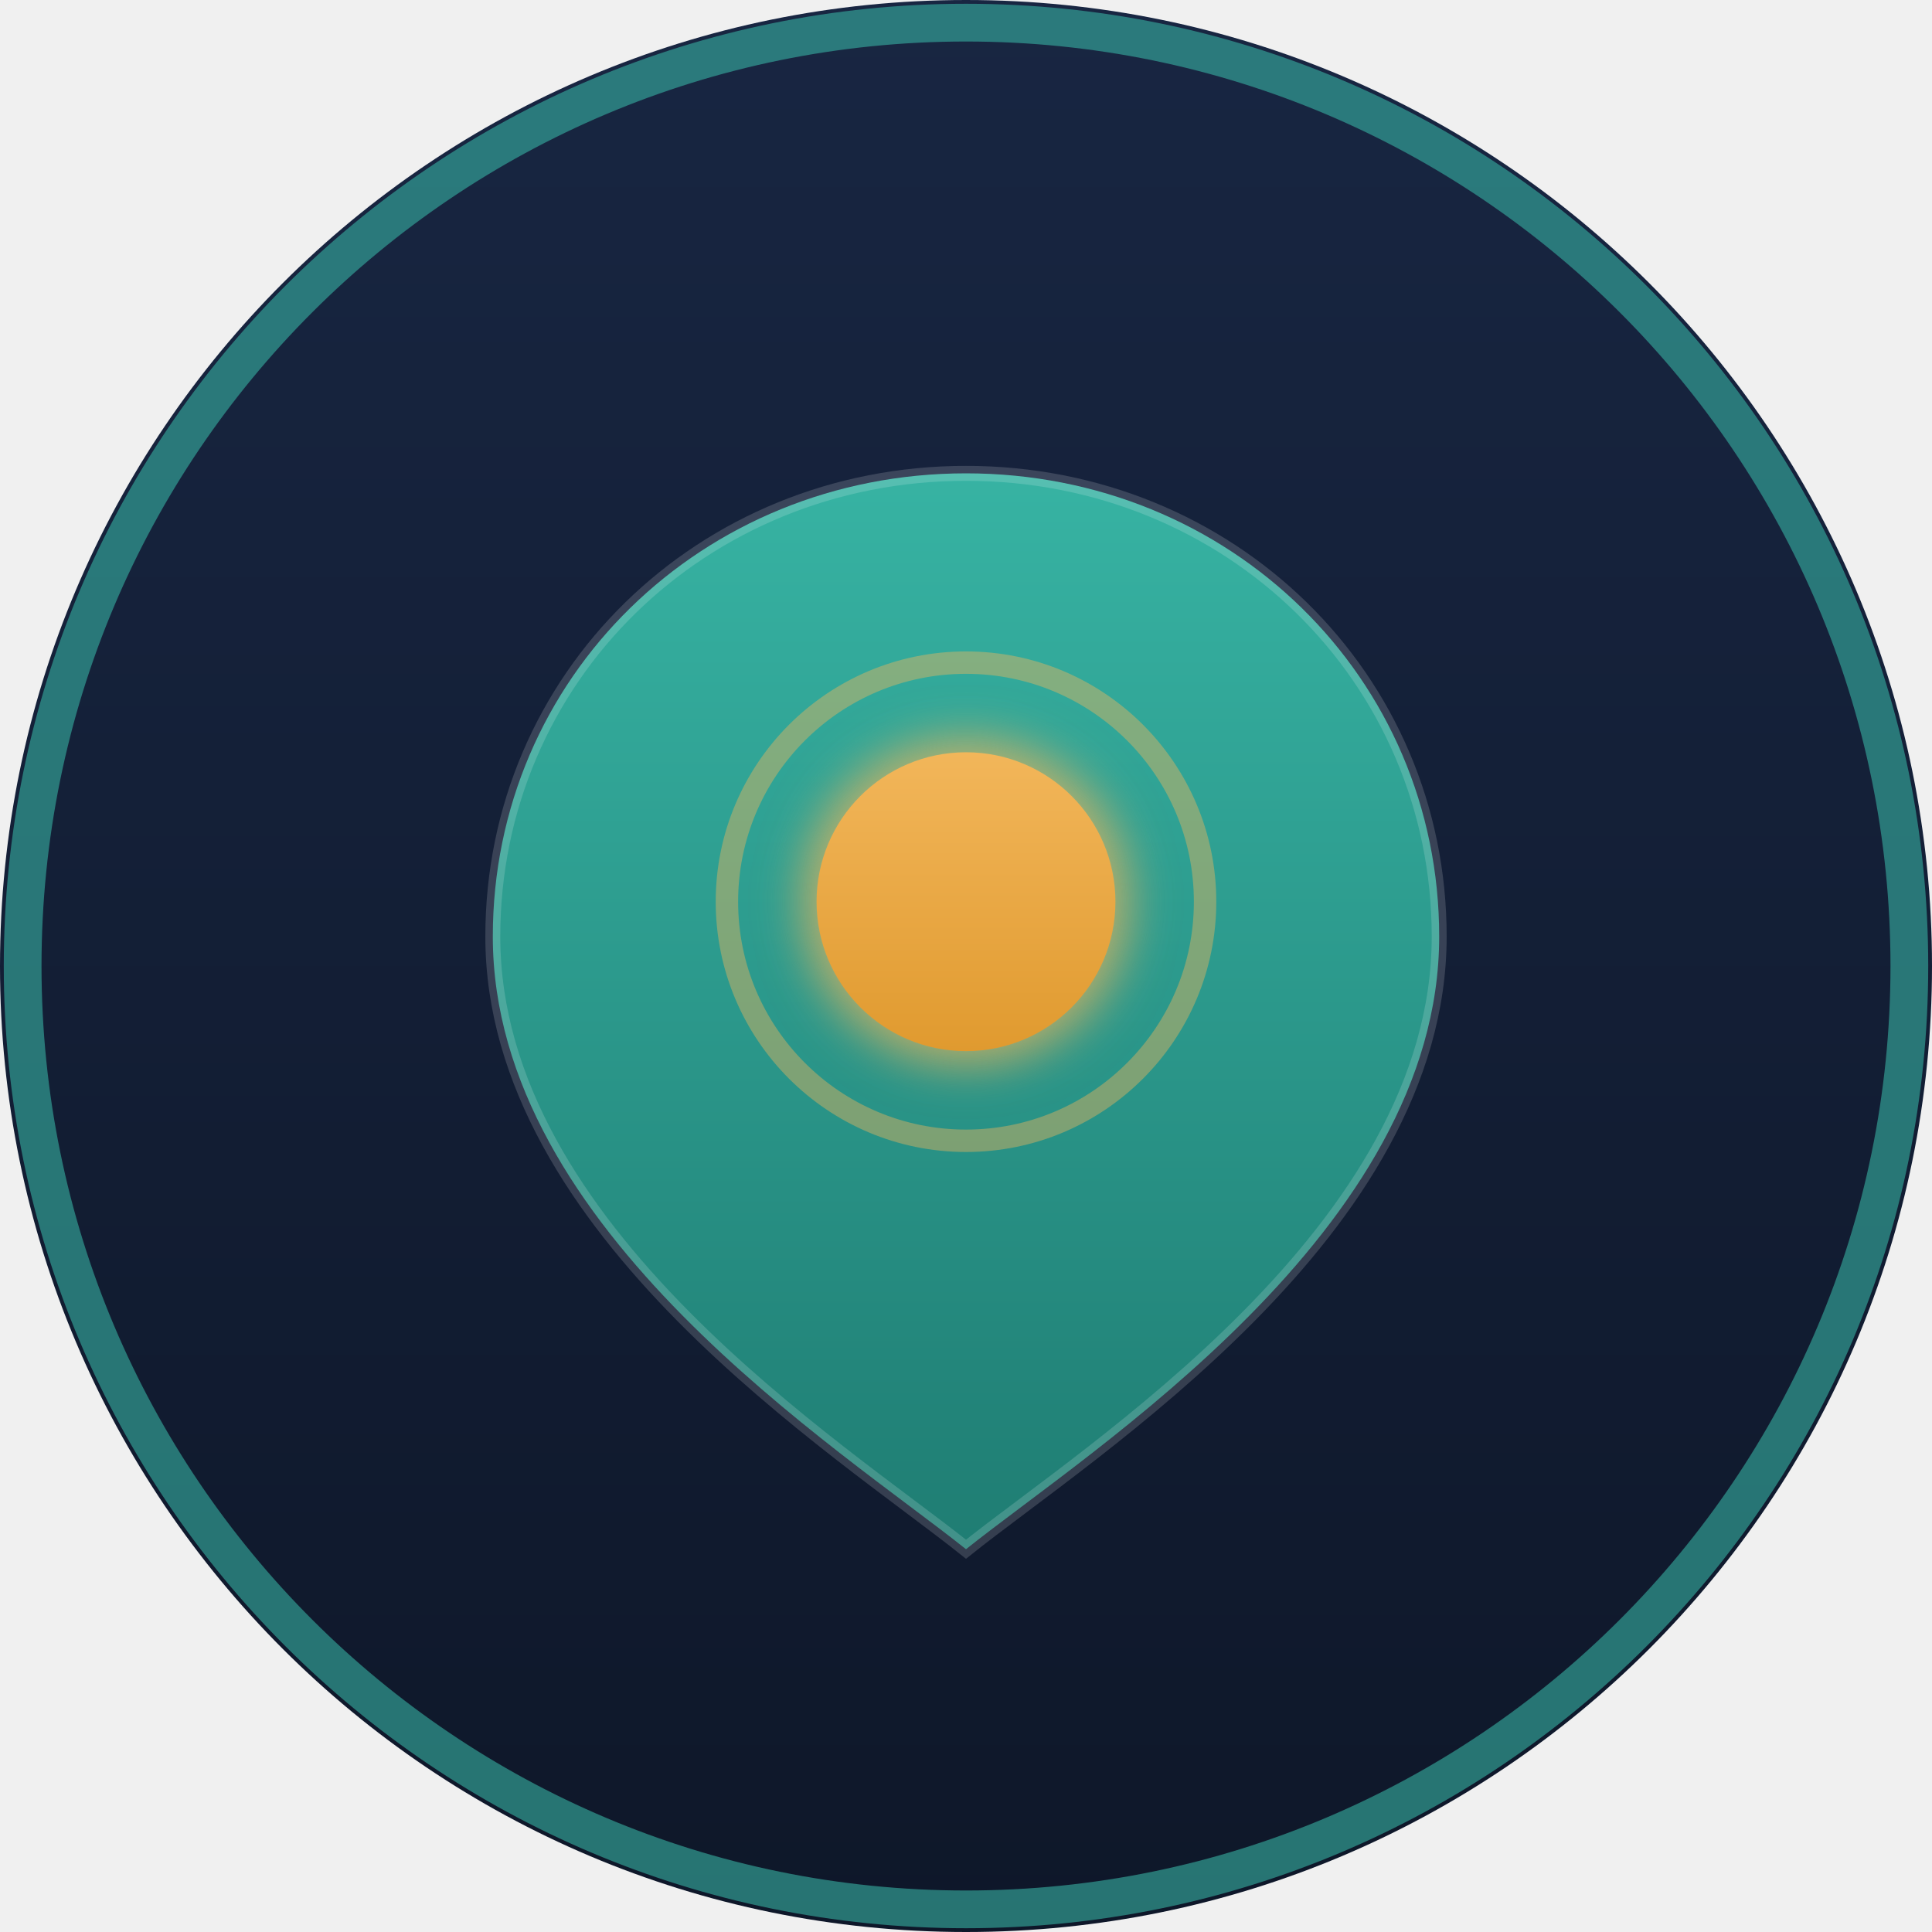
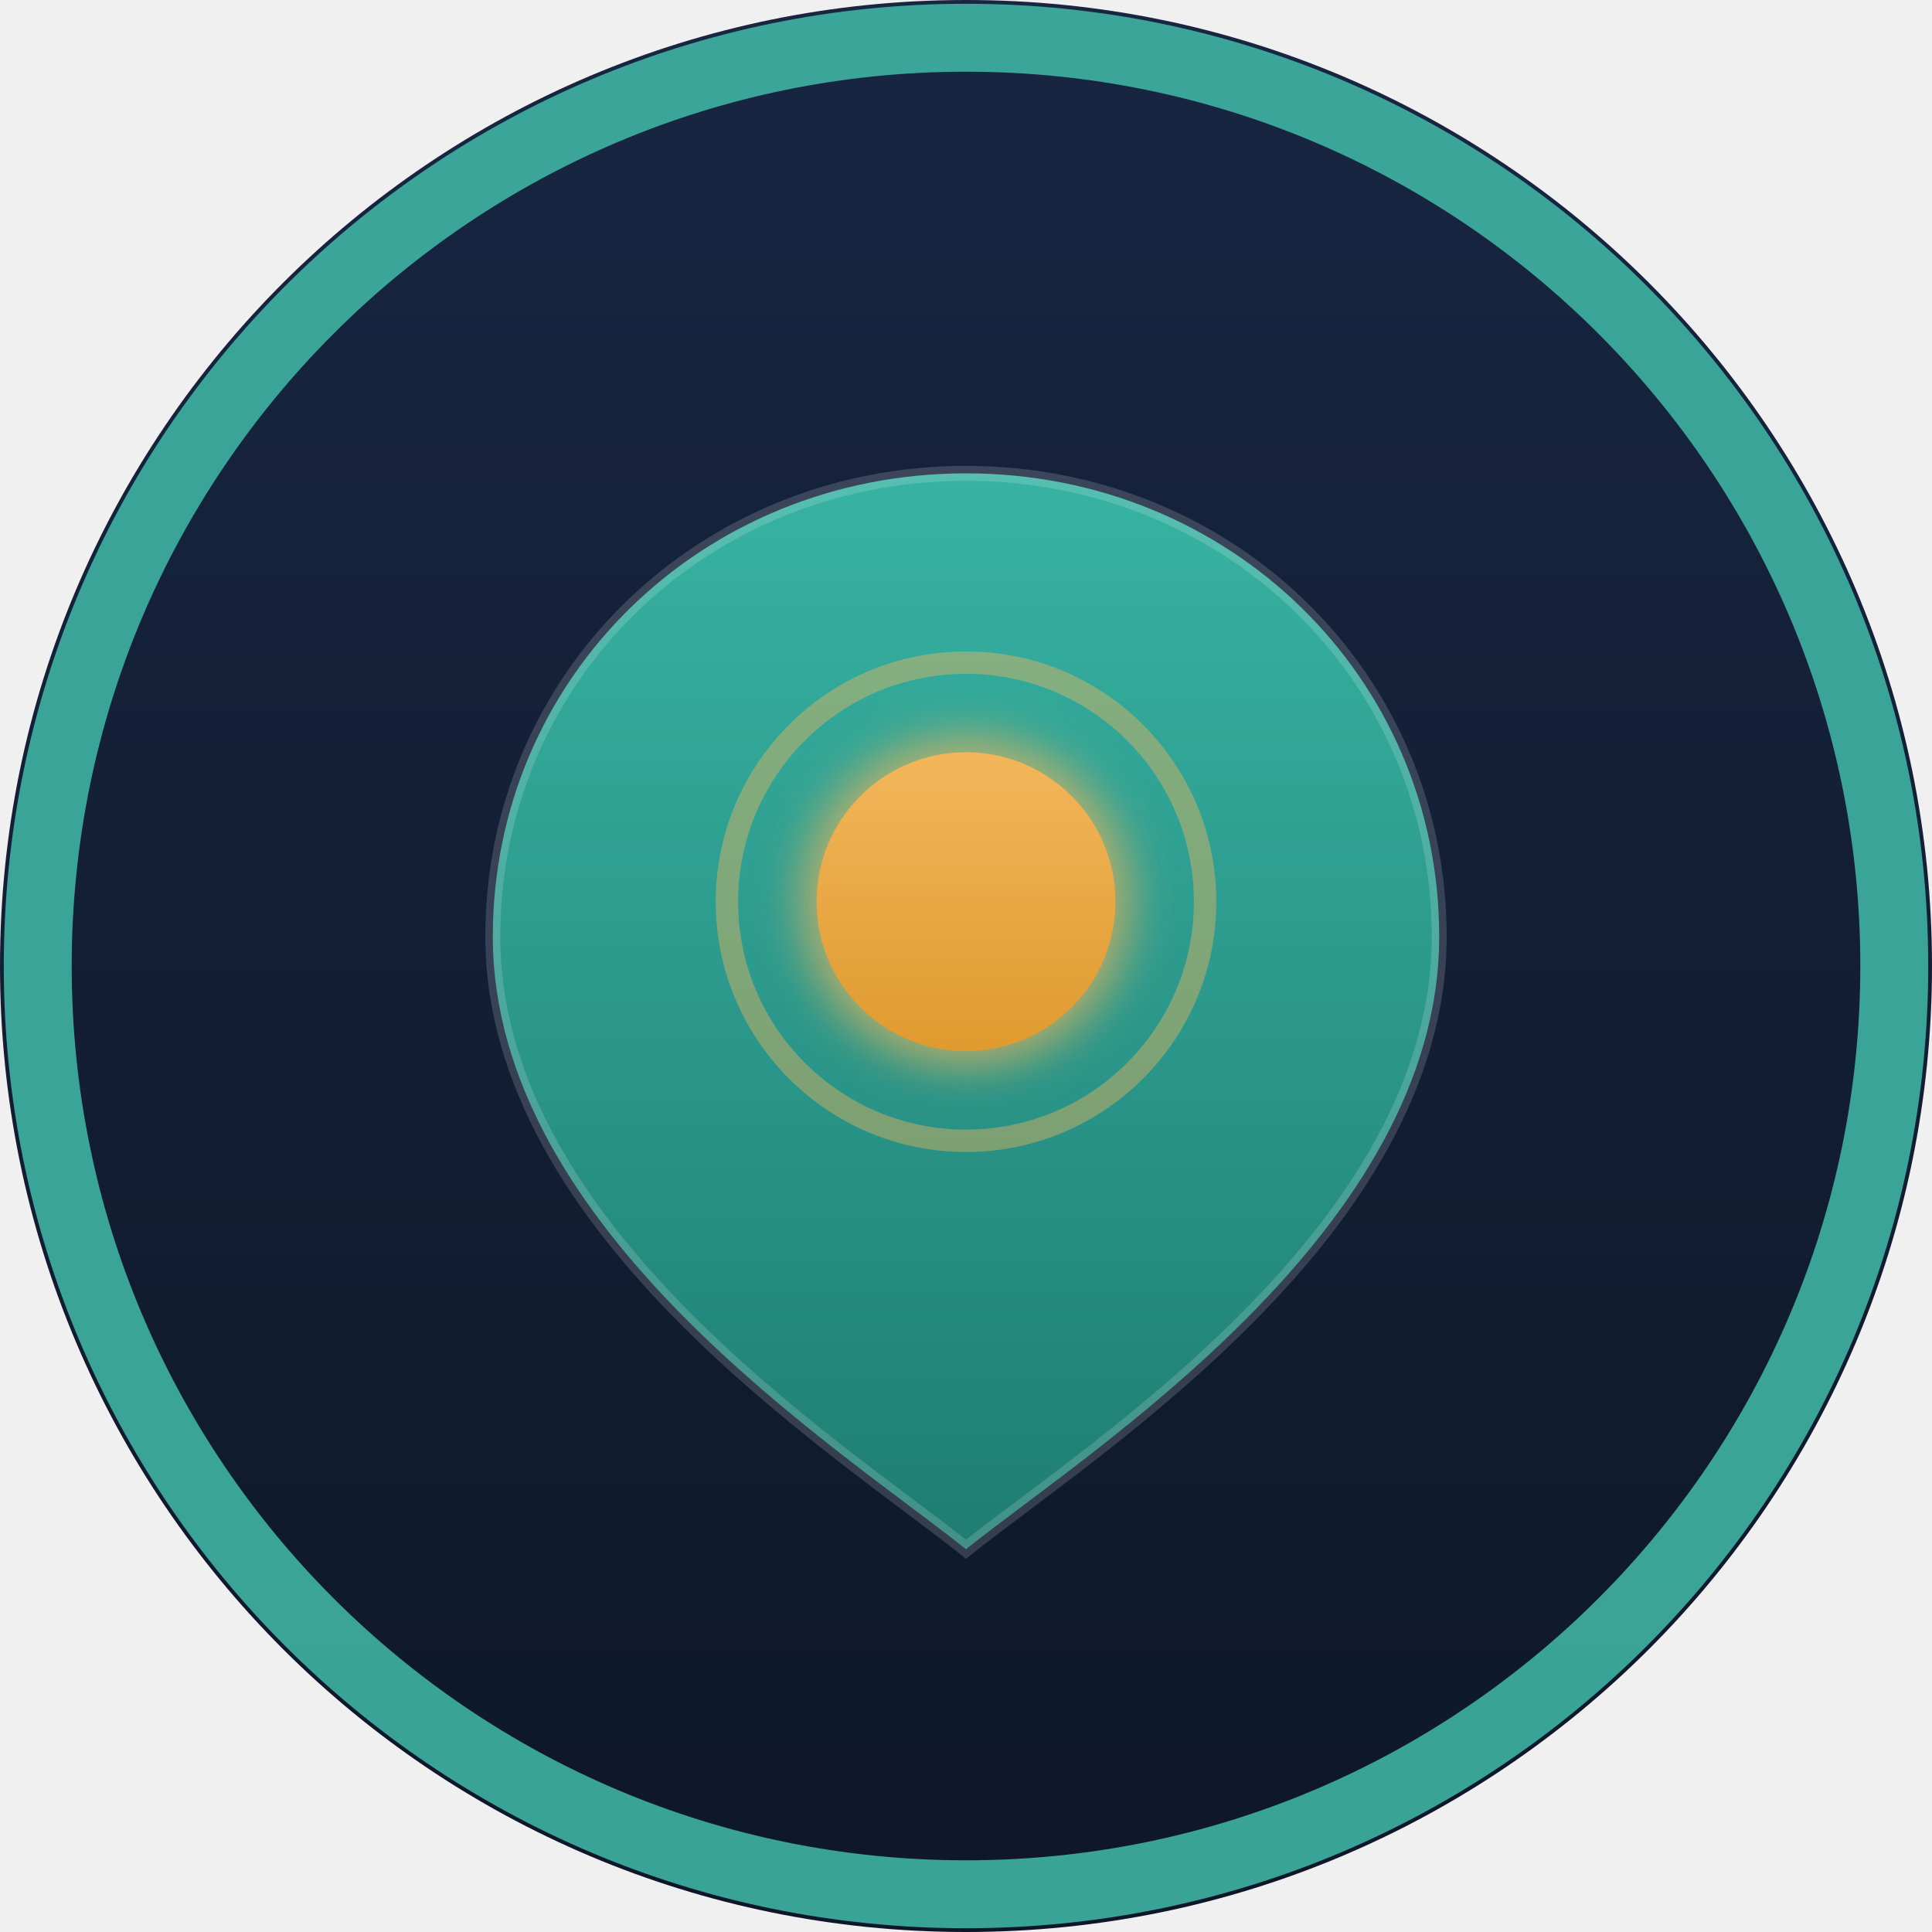
<svg xmlns="http://www.w3.org/2000/svg" viewBox="0 0 512 512">
  <defs>
    <linearGradient id="wpc-teal" x1="0" y1="0" x2="0" y2="1">
      <stop offset="0" stop-color="#37b3a3" />
      <stop offset="1" stop-color="#1f7d73" />
    </linearGradient>
    <linearGradient id="wpc-amber" x1="0" y1="0" x2="0" y2="1">
      <stop offset="0" stop-color="#f2b65a" />
      <stop offset="1" stop-color="#e09a2f" />
    </linearGradient>
    <linearGradient id="wpc-board" x1="0" y1="0" x2="0" y2="1">
      <stop offset="0" stop-color="#182642" />
      <stop offset="1" stop-color="#0e1729" />
    </linearGradient>
    <filter id="wpc-glow" x="-60%" y="-60%" width="220%" height="220%">
      <feGaussianBlur stdDeviation="9" />
    </filter>
  </defs>
  <circle cx="256" cy="256" r="256" fill="url(#wpc-board)" />
-   <circle cx="256" cy="256" r="250" fill="none" stroke="#37b3a3" stroke-width="10" opacity="0.6" />
+   <circle cx="256" cy="256" r="246" fill="none" stroke="#3fb3a3" stroke-width="18" opacity="0.9" />
  <g transform="translate(256 268) scale(0.66) translate(-256 -260)">
    <path d="M256 44 C150 44 66 126 66 230 C66 348 206 436 256 476 C306 436 446 348 446 230 C446 126 362 44 256 44 Z" fill="url(#wpc-teal)" />
    <path d="M256 44 C150 44 66 126 66 230 C66 348 206 436 256 476 C306 436 446 348 446 230 C446 126 362 44 256 44 Z" fill="none" stroke="#ffffff" stroke-opacity="0.16" stroke-width="6" />
    <circle cx="256" cy="216" r="96" fill="none" stroke="#f2b65a" stroke-width="9" opacity="0.42" />
    <circle cx="256" cy="216" r="66" fill="#f2b65a" filter="url(#wpc-glow)" opacity="0.7" />
    <circle cx="256" cy="216" r="60" fill="url(#wpc-amber)" />
  </g>
</svg>
